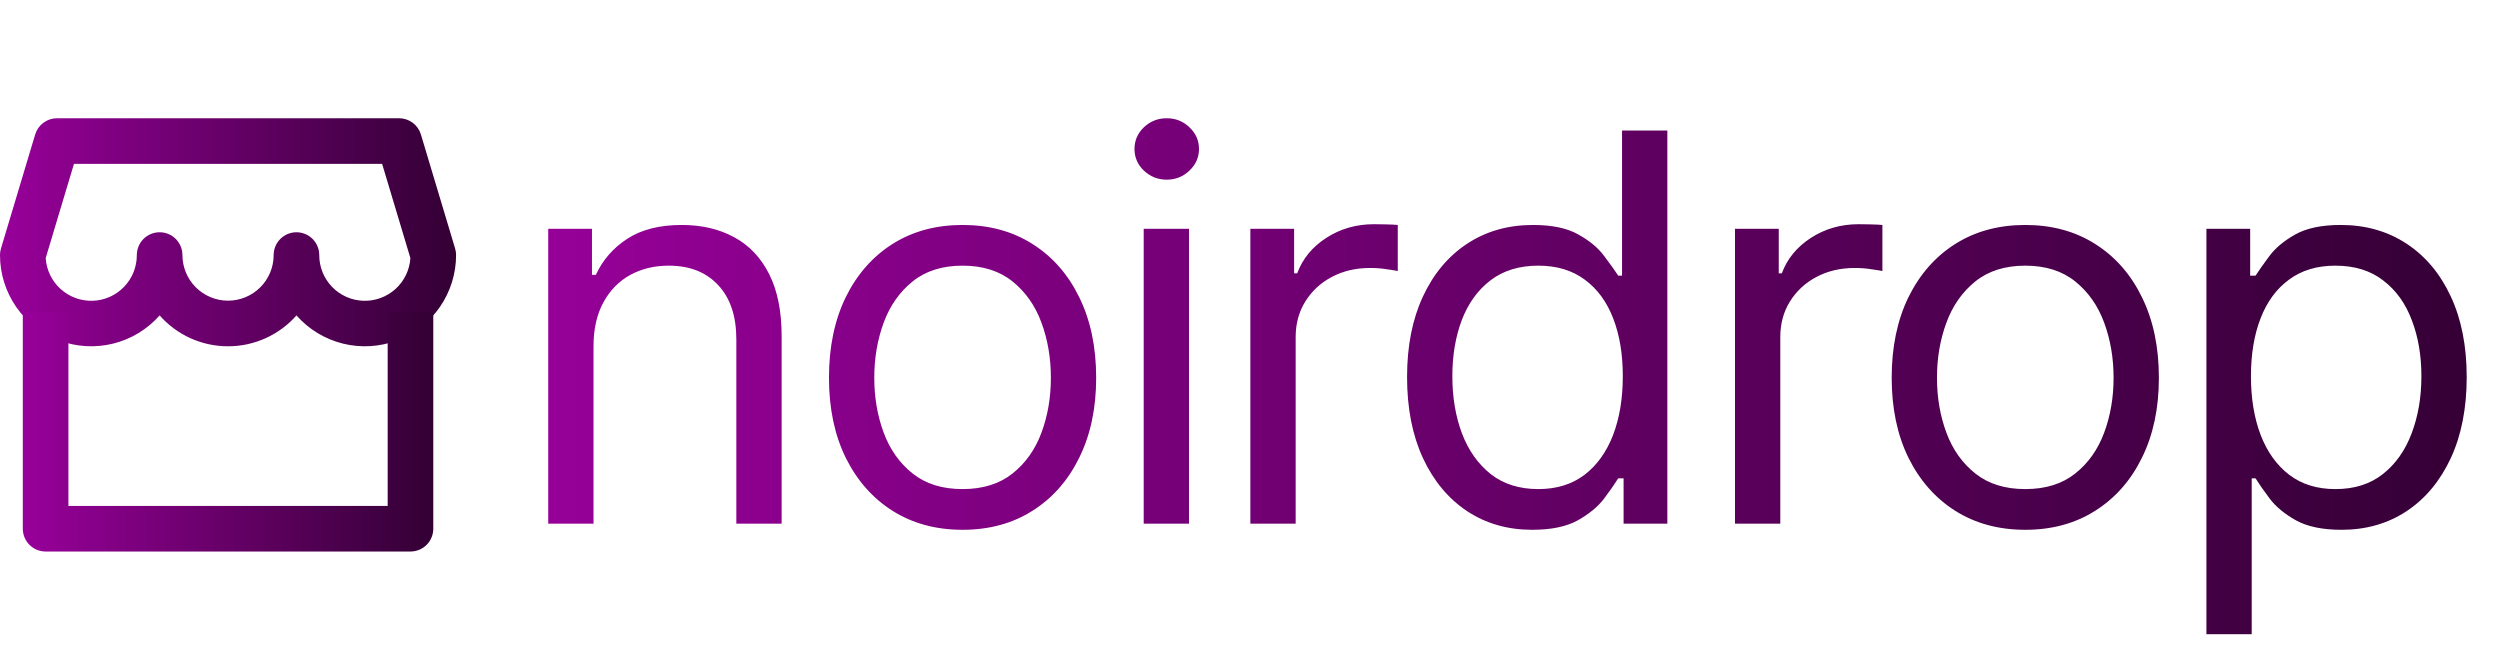
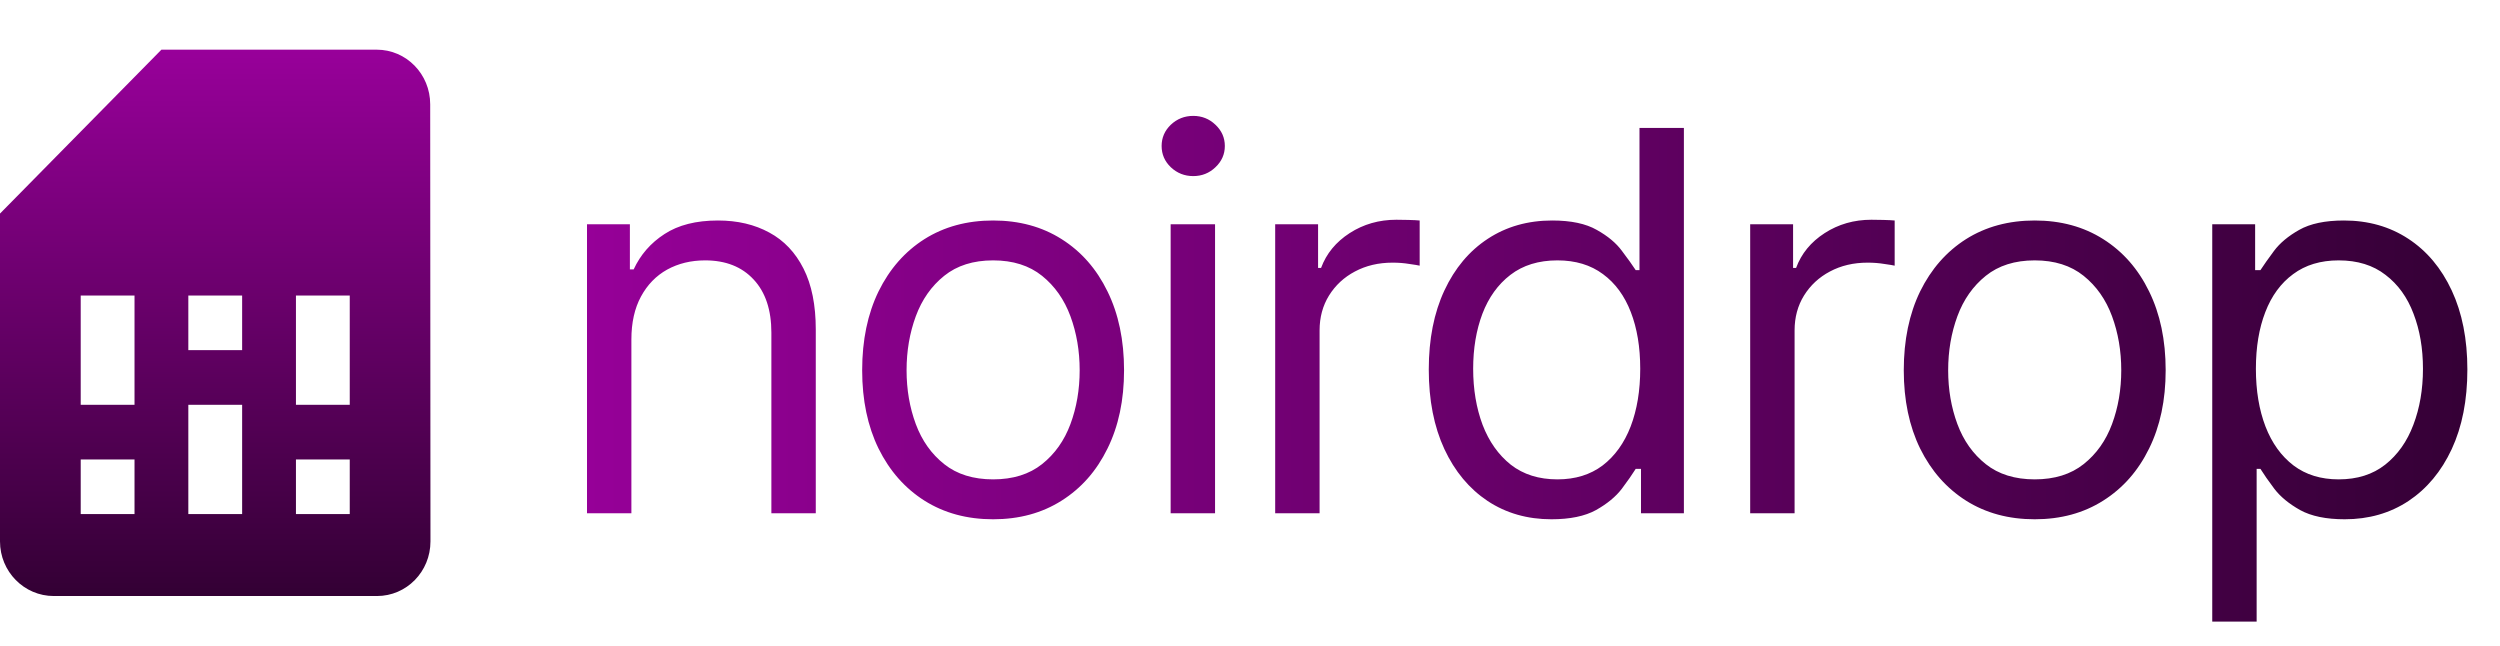
- <svg xmlns="http://www.w3.org/2000/svg" width="148" height="39" viewBox="0 0 148 39" fill="none">
-   <path d="M35.136 20.5V31H32.455V13.546H35.045V16.273H35.273C35.682 15.386 36.303 14.674 37.136 14.136C37.97 13.591 39.045 13.318 40.364 13.318C41.545 13.318 42.58 13.561 43.466 14.046C44.352 14.523 45.042 15.25 45.534 16.227C46.026 17.197 46.273 18.424 46.273 19.909V31H43.591V20.091C43.591 18.72 43.235 17.651 42.523 16.886C41.811 16.114 40.833 15.727 39.591 15.727C38.735 15.727 37.97 15.913 37.295 16.284C36.629 16.655 36.102 17.197 35.716 17.909C35.33 18.621 35.136 19.485 35.136 20.5ZM56.984 31.364C55.408 31.364 54.026 30.989 52.837 30.239C51.655 29.489 50.73 28.439 50.064 27.091C49.405 25.742 49.075 24.167 49.075 22.364C49.075 20.546 49.405 18.958 50.064 17.602C50.73 16.246 51.655 15.193 52.837 14.443C54.026 13.693 55.408 13.318 56.984 13.318C58.56 13.318 59.939 13.693 61.121 14.443C62.31 15.193 63.234 16.246 63.893 17.602C64.56 18.958 64.893 20.546 64.893 22.364C64.893 24.167 64.56 25.742 63.893 27.091C63.234 28.439 62.31 29.489 61.121 30.239C59.939 30.989 58.56 31.364 56.984 31.364ZM56.984 28.954C58.181 28.954 59.166 28.648 59.939 28.034C60.712 27.421 61.283 26.614 61.655 25.614C62.026 24.614 62.212 23.53 62.212 22.364C62.212 21.197 62.026 20.11 61.655 19.102C61.283 18.095 60.712 17.28 59.939 16.659C59.166 16.038 58.181 15.727 56.984 15.727C55.787 15.727 54.802 16.038 54.03 16.659C53.257 17.28 52.685 18.095 52.314 19.102C51.943 20.11 51.757 21.197 51.757 22.364C51.757 23.53 51.943 24.614 52.314 25.614C52.685 26.614 53.257 27.421 54.03 28.034C54.802 28.648 55.787 28.954 56.984 28.954ZM67.707 31V13.546H70.389V31H67.707ZM69.071 10.636C68.548 10.636 68.097 10.458 67.718 10.102C67.347 9.746 67.162 9.318 67.162 8.818C67.162 8.318 67.347 7.89 67.718 7.534C68.097 7.178 68.548 7 69.071 7C69.593 7 70.04 7.178 70.412 7.534C70.79 7.89 70.98 8.318 70.98 8.818C70.98 9.318 70.79 9.746 70.412 10.102C70.04 10.458 69.593 10.636 69.071 10.636ZM74.021 31V13.546H76.612V16.182H76.793C77.112 15.318 77.688 14.617 78.521 14.079C79.354 13.542 80.293 13.273 81.339 13.273C81.536 13.273 81.782 13.277 82.078 13.284C82.373 13.292 82.597 13.303 82.748 13.318V16.046C82.657 16.023 82.449 15.989 82.123 15.943C81.805 15.89 81.468 15.864 81.112 15.864C80.263 15.864 79.506 16.042 78.839 16.398C78.18 16.746 77.657 17.231 77.271 17.852C76.892 18.466 76.703 19.167 76.703 19.954V31H74.021ZM90.707 31.364C89.252 31.364 87.968 30.996 86.854 30.261C85.741 29.519 84.87 28.474 84.241 27.125C83.612 25.769 83.298 24.167 83.298 22.318C83.298 20.485 83.612 18.894 84.241 17.546C84.87 16.197 85.745 15.155 86.866 14.421C87.987 13.686 89.282 13.318 90.752 13.318C91.888 13.318 92.786 13.508 93.445 13.886C94.112 14.258 94.62 14.682 94.968 15.159C95.324 15.629 95.601 16.015 95.798 16.318H96.025V7.727H98.707V31H96.116V28.318H95.798C95.601 28.636 95.32 29.038 94.957 29.523C94.593 30 94.074 30.428 93.4 30.807C92.726 31.178 91.828 31.364 90.707 31.364ZM91.07 28.954C92.146 28.954 93.055 28.674 93.798 28.114C94.54 27.546 95.104 26.761 95.491 25.761C95.877 24.754 96.07 23.591 96.07 22.273C96.07 20.97 95.881 19.829 95.502 18.852C95.123 17.867 94.563 17.102 93.82 16.557C93.078 16.004 92.161 15.727 91.07 15.727C89.934 15.727 88.987 16.019 88.229 16.602C87.479 17.178 86.915 17.962 86.536 18.954C86.165 19.939 85.979 21.046 85.979 22.273C85.979 23.515 86.169 24.644 86.548 25.659C86.934 26.667 87.502 27.47 88.252 28.068C89.01 28.659 89.949 28.954 91.07 28.954ZM102.711 31V13.546H105.302V16.182H105.484C105.802 15.318 106.377 14.617 107.211 14.079C108.044 13.542 108.984 13.273 110.029 13.273C110.226 13.273 110.472 13.277 110.768 13.284C111.063 13.292 111.287 13.303 111.438 13.318V16.046C111.347 16.023 111.139 15.989 110.813 15.943C110.495 15.89 110.158 15.864 109.802 15.864C108.953 15.864 108.196 16.042 107.529 16.398C106.87 16.746 106.347 17.231 105.961 17.852C105.582 18.466 105.393 19.167 105.393 19.954V31H102.711ZM119.897 31.364C118.321 31.364 116.938 30.989 115.749 30.239C114.567 29.489 113.643 28.439 112.976 27.091C112.317 25.742 111.988 24.167 111.988 22.364C111.988 20.546 112.317 18.958 112.976 17.602C113.643 16.246 114.567 15.193 115.749 14.443C116.938 13.693 118.321 13.318 119.897 13.318C121.472 13.318 122.851 13.693 124.033 14.443C125.222 15.193 126.147 16.246 126.806 17.602C127.472 18.958 127.806 20.546 127.806 22.364C127.806 24.167 127.472 25.742 126.806 27.091C126.147 28.439 125.222 29.489 124.033 30.239C122.851 30.989 121.472 31.364 119.897 31.364ZM119.897 28.954C121.094 28.954 122.079 28.648 122.851 28.034C123.624 27.421 124.196 26.614 124.567 25.614C124.938 24.614 125.124 23.53 125.124 22.364C125.124 21.197 124.938 20.11 124.567 19.102C124.196 18.095 123.624 17.28 122.851 16.659C122.079 16.038 121.094 15.727 119.897 15.727C118.7 15.727 117.715 16.038 116.942 16.659C116.169 17.28 115.597 18.095 115.226 19.102C114.855 20.11 114.669 21.197 114.669 22.364C114.669 23.53 114.855 24.614 115.226 25.614C115.597 26.614 116.169 27.421 116.942 28.034C117.715 28.648 118.7 28.954 119.897 28.954ZM130.62 37.545V13.546H133.21V16.318H133.529C133.726 16.015 133.998 15.629 134.347 15.159C134.703 14.682 135.21 14.258 135.87 13.886C136.536 13.508 137.438 13.318 138.574 13.318C140.044 13.318 141.339 13.686 142.46 14.421C143.582 15.155 144.457 16.197 145.085 17.546C145.714 18.894 146.029 20.485 146.029 22.318C146.029 24.167 145.714 25.769 145.085 27.125C144.457 28.474 143.585 29.519 142.472 30.261C141.358 30.996 140.074 31.364 138.62 31.364C137.498 31.364 136.601 31.178 135.926 30.807C135.252 30.428 134.733 30 134.37 29.523C134.006 29.038 133.726 28.636 133.529 28.318H133.301V37.545H130.62ZM133.256 22.273C133.256 23.591 133.449 24.754 133.835 25.761C134.222 26.761 134.786 27.546 135.529 28.114C136.271 28.674 137.18 28.954 138.256 28.954C139.377 28.954 140.313 28.659 141.063 28.068C141.82 27.47 142.388 26.667 142.767 25.659C143.154 24.644 143.347 23.515 143.347 22.273C143.347 21.046 143.157 19.939 142.779 18.954C142.407 17.962 141.843 17.178 141.085 16.602C140.335 16.019 139.392 15.727 138.256 15.727C137.165 15.727 136.248 16.004 135.506 16.557C134.763 17.102 134.203 17.867 133.824 18.852C133.445 19.829 133.256 20.97 133.256 22.273Z" fill="url(#paint0_linear_2827_10)" />
-   <path fill-rule="evenodd" clip-rule="evenodd" d="M2.082 7.963C2.165 7.684 2.336 7.44 2.569 7.267C2.802 7.094 3.085 7 3.375 7H23.625C23.915 7 24.198 7.094 24.431 7.267C24.664 7.44 24.835 7.684 24.918 7.963L26.943 14.713C26.981 14.838 27 14.969 27 15.1C27 16.197 26.666 17.268 26.043 18.17C25.419 19.073 24.535 19.764 23.509 20.151C22.483 20.539 21.363 20.605 20.299 20.341C19.234 20.077 18.276 19.495 17.55 18.672C17.044 19.247 16.421 19.708 15.722 20.023C15.024 20.338 14.266 20.501 13.5 20.5C12.734 20.501 11.976 20.338 11.278 20.023C10.579 19.708 9.956 19.247 9.45 18.672C8.724 19.495 7.766 20.077 6.701 20.341C5.636 20.605 4.517 20.539 3.491 20.151C2.465 19.764 1.581 19.073 0.957 18.17C0.334 17.268 -6.81619e-05 16.197 3.62417e-08 15.1C-3.03687e-05 14.969 0.019 14.838 0.057 14.713L2.082 7.963ZM10.8 15.1C10.8 15.816 11.085 16.503 11.591 17.009C12.097 17.515 12.784 17.8 13.5 17.8C14.216 17.8 14.903 17.515 15.409 17.009C15.915 16.503 16.2 15.816 16.2 15.1C16.2 14.742 16.342 14.399 16.595 14.145C16.849 13.892 17.192 13.75 17.55 13.75C17.908 13.75 18.251 13.892 18.505 14.145C18.758 14.399 18.9 14.742 18.9 15.1C18.898 15.802 19.169 16.477 19.657 16.982C20.144 17.488 20.809 17.783 21.511 17.806C22.212 17.829 22.895 17.578 23.415 17.107C23.935 16.635 24.25 15.979 24.295 15.278L22.621 9.7H4.379L2.705 15.278C2.75 15.979 3.065 16.635 3.585 17.107C4.105 17.578 4.788 17.829 5.489 17.806C6.191 17.783 6.856 17.488 7.343 16.982C7.831 16.477 8.102 15.802 8.1 15.1C8.1 14.742 8.242 14.399 8.495 14.145C8.749 13.892 9.092 13.75 9.45 13.75C9.808 13.75 10.151 13.892 10.405 14.145C10.658 14.399 10.8 14.742 10.8 15.1Z" fill="url(#paint1_linear_2827_10)" />
-   <path fill-rule="evenodd" clip-rule="evenodd" d="M4.05 29.95V18.475H1.35V31.3C1.35 31.658 1.492 32.001 1.745 32.255C1.999 32.508 2.342 32.65 2.7 32.65H24.3C24.658 32.65 25.001 32.508 25.255 32.255C25.508 32.001 25.65 31.658 25.65 31.3V18.475H22.95V29.95H4.05Z" fill="url(#paint2_linear_2827_10)" />
+ <svg xmlns="http://www.w3.org/2000/svg" width="151" height="39" viewBox="0 0 151 39" fill="none">
+   <path d="M38.136 20.5V31H35.455V13.546H38.045V16.273H38.273C38.682 15.386 39.303 14.674 40.136 14.136C40.97 13.591 42.045 13.318 43.364 13.318C44.545 13.318 45.58 13.561 46.466 14.046C47.352 14.523 48.042 15.25 48.534 16.227C49.026 17.197 49.273 18.424 49.273 19.909V31H46.591V20.091C46.591 18.72 46.235 17.651 45.523 16.886C44.811 16.114 43.833 15.727 42.591 15.727C41.735 15.727 40.97 15.913 40.295 16.284C39.629 16.655 39.102 17.197 38.716 17.909C38.33 18.621 38.136 19.485 38.136 20.5ZM59.984 31.364C58.408 31.364 57.026 30.989 55.837 30.239C54.655 29.489 53.73 28.439 53.064 27.091C52.405 25.742 52.075 24.167 52.075 22.364C52.075 20.546 52.405 18.958 53.064 17.602C53.73 16.246 54.655 15.193 55.837 14.443C57.026 13.693 58.408 13.318 59.984 13.318C61.56 13.318 62.939 13.693 64.121 14.443C65.31 15.193 66.234 16.246 66.893 17.602C67.56 18.958 67.893 20.546 67.893 22.364C67.893 24.167 67.56 25.742 66.893 27.091C66.234 28.439 65.31 29.489 64.121 30.239C62.939 30.989 61.56 31.364 59.984 31.364ZM59.984 28.954C61.181 28.954 62.166 28.648 62.939 28.034C63.712 27.421 64.283 26.614 64.655 25.614C65.026 24.614 65.212 23.53 65.212 22.364C65.212 21.197 65.026 20.11 64.655 19.102C64.283 18.095 63.712 17.28 62.939 16.659C62.166 16.038 61.181 15.727 59.984 15.727C58.787 15.727 57.802 16.038 57.03 16.659C56.257 17.28 55.685 18.095 55.314 19.102C54.943 20.11 54.757 21.197 54.757 22.364C54.757 23.53 54.943 24.614 55.314 25.614C55.685 26.614 56.257 27.421 57.03 28.034C57.802 28.648 58.787 28.954 59.984 28.954ZM70.707 31V13.546H73.389V31H70.707ZM72.071 10.636C71.548 10.636 71.097 10.458 70.718 10.102C70.347 9.746 70.162 9.318 70.162 8.818C70.162 8.318 70.347 7.89 70.718 7.534C71.097 7.178 71.548 7 72.071 7C72.593 7 73.04 7.178 73.412 7.534C73.79 7.89 73.98 8.318 73.98 8.818C73.98 9.318 73.79 9.746 73.412 10.102C73.04 10.458 72.593 10.636 72.071 10.636ZM77.021 31V13.546H79.612V16.182H79.793C80.112 15.318 80.688 14.617 81.521 14.079C82.354 13.542 83.293 13.273 84.339 13.273C84.536 13.273 84.782 13.277 85.078 13.284C85.373 13.292 85.597 13.303 85.748 13.318V16.046C85.657 16.023 85.449 15.989 85.123 15.943C84.805 15.89 84.468 15.864 84.112 15.864C83.263 15.864 82.506 16.042 81.839 16.398C81.18 16.746 80.657 17.231 80.271 17.852C79.892 18.466 79.703 19.167 79.703 19.954V31H77.021ZM93.707 31.364C92.252 31.364 90.968 30.996 89.854 30.261C88.741 29.519 87.87 28.474 87.241 27.125C86.612 25.769 86.298 24.167 86.298 22.318C86.298 20.485 86.612 18.894 87.241 17.546C87.87 16.197 88.745 15.155 89.866 14.421C90.987 13.686 92.282 13.318 93.752 13.318C94.888 13.318 95.786 13.508 96.445 13.886C97.112 14.258 97.62 14.682 97.968 15.159C98.324 15.629 98.601 16.015 98.798 16.318H99.025V7.727H101.707V31H99.116V28.318H98.798C98.601 28.636 98.32 29.038 97.957 29.523C97.593 30 97.074 30.428 96.4 30.807C95.726 31.178 94.828 31.364 93.707 31.364ZM94.07 28.954C95.146 28.954 96.055 28.674 96.798 28.114C97.54 27.546 98.104 26.761 98.491 25.761C98.877 24.754 99.07 23.591 99.07 22.273C99.07 20.97 98.881 19.829 98.502 18.852C98.123 17.867 97.563 17.102 96.82 16.557C96.078 16.004 95.161 15.727 94.07 15.727C92.934 15.727 91.987 16.019 91.229 16.602C90.479 17.178 89.915 17.962 89.536 18.954C89.165 19.939 88.979 21.046 88.979 22.273C88.979 23.515 89.169 24.644 89.548 25.659C89.934 26.667 90.502 27.47 91.252 28.068C92.01 28.659 92.949 28.954 94.07 28.954ZM105.711 31V13.546H108.302V16.182H108.484C108.802 15.318 109.377 14.617 110.211 14.079C111.044 13.542 111.984 13.273 113.029 13.273C113.226 13.273 113.472 13.277 113.768 13.284C114.063 13.292 114.287 13.303 114.438 13.318V16.046C114.347 16.023 114.139 15.989 113.813 15.943C113.495 15.89 113.158 15.864 112.802 15.864C111.953 15.864 111.196 16.042 110.529 16.398C109.87 16.746 109.347 17.231 108.961 17.852C108.582 18.466 108.393 19.167 108.393 19.954V31H105.711ZM122.897 31.364C121.321 31.364 119.938 30.989 118.749 30.239C117.567 29.489 116.643 28.439 115.976 27.091C115.317 25.742 114.988 24.167 114.988 22.364C114.988 20.546 115.317 18.958 115.976 17.602C116.643 16.246 117.567 15.193 118.749 14.443C119.938 13.693 121.321 13.318 122.897 13.318C124.472 13.318 125.851 13.693 127.033 14.443C128.222 15.193 129.147 16.246 129.806 17.602C130.472 18.958 130.806 20.546 130.806 22.364C130.806 24.167 130.472 25.742 129.806 27.091C129.147 28.439 128.222 29.489 127.033 30.239C125.851 30.989 124.472 31.364 122.897 31.364ZM122.897 28.954C124.094 28.954 125.079 28.648 125.851 28.034C126.624 27.421 127.196 26.614 127.567 25.614C127.938 24.614 128.124 23.53 128.124 22.364C128.124 21.197 127.938 20.11 127.567 19.102C127.196 18.095 126.624 17.28 125.851 16.659C125.079 16.038 124.094 15.727 122.897 15.727C121.7 15.727 120.715 16.038 119.942 16.659C119.169 17.28 118.597 18.095 118.226 19.102C117.855 20.11 117.669 21.197 117.669 22.364C117.669 23.53 117.855 24.614 118.226 25.614C118.597 26.614 119.169 27.421 119.942 28.034C120.715 28.648 121.7 28.954 122.897 28.954ZM133.62 37.545V13.546H136.21V16.318H136.529C136.726 16.015 136.998 15.629 137.347 15.159C137.703 14.682 138.21 14.258 138.87 13.886C139.536 13.508 140.438 13.318 141.574 13.318C143.044 13.318 144.339 13.686 145.46 14.421C146.582 15.155 147.457 16.197 148.085 17.546C148.714 18.894 149.029 20.485 149.029 22.318C149.029 24.167 148.714 25.769 148.085 27.125C147.457 28.474 146.585 29.519 145.472 30.261C144.358 30.996 143.074 31.364 141.62 31.364C140.498 31.364 139.601 31.178 138.926 30.807C138.252 30.428 137.733 30 137.37 29.523C137.006 29.038 136.726 28.636 136.529 28.318H136.301V37.545H133.62ZM136.256 22.273C136.256 23.591 136.449 24.754 136.835 25.761C137.222 26.761 137.786 27.546 138.529 28.114C139.271 28.674 140.18 28.954 141.256 28.954C142.377 28.954 143.313 28.659 144.063 28.068C144.82 27.47 145.388 26.667 145.767 25.659C146.154 24.644 146.347 23.515 146.347 22.273C146.347 21.046 146.157 19.939 145.779 18.954C145.407 17.962 144.843 17.178 144.085 16.602C143.335 16.019 142.392 15.727 141.256 15.727C140.165 15.727 139.248 16.004 138.506 16.557C137.763 17.102 137.203 17.867 136.824 18.852C136.445 19.829 136.256 20.97 136.256 22.273Z" fill="url(#paint0_linear_2843_649)" />
+   <path d="M25.984 6.3C25.984 4.477 24.546 3 22.75 3H9.75L0 12.9V32.7C0 34.523 1.454 36 3.25 36H22.766C24.562 36 26 34.523 26 32.7L25.984 6.3ZM8.125 31.05H4.875V27.75H8.125V31.05ZM21.125 31.05H17.875V27.75H21.125V31.05ZM8.125 24.45H4.875V17.85H8.125V24.45ZM14.625 31.05H11.375V24.45H14.625V31.05ZM14.625 21.15H11.375V17.85H14.625V21.15ZM21.125 24.45H17.875V17.85H21.125V24.45Z" fill="url(#paint1_linear_2843_649)" />
  <defs>
-     <linearGradient id="paint0_linear_2827_10" x1="30" y1="19.5" x2="148" y2="19.5" gradientUnits="userSpaceOnUse">
+     <linearGradient id="paint0_linear_2843_649" x1="33" y1="19.5" x2="151" y2="19.5" gradientUnits="userSpaceOnUse">
      <stop stop-color="#98009A" />
      <stop offset="1" stop-color="#330034" />
    </linearGradient>
-     <linearGradient id="paint1_linear_2827_10" x1="0" y1="13.75" x2="27" y2="13.75" gradientUnits="userSpaceOnUse">
-       <stop stop-color="#98009A" />
-       <stop offset="1" stop-color="#330034" />
-     </linearGradient>
-     <linearGradient id="paint2_linear_2827_10" x1="1.35" y1="25.562" x2="25.65" y2="25.562" gradientUnits="userSpaceOnUse">
+     <linearGradient id="paint1_linear_2843_649" x1="13" y1="3" x2="13" y2="36" gradientUnits="userSpaceOnUse">
      <stop stop-color="#98009A" />
      <stop offset="1" stop-color="#330034" />
    </linearGradient>
  </defs>
</svg>
